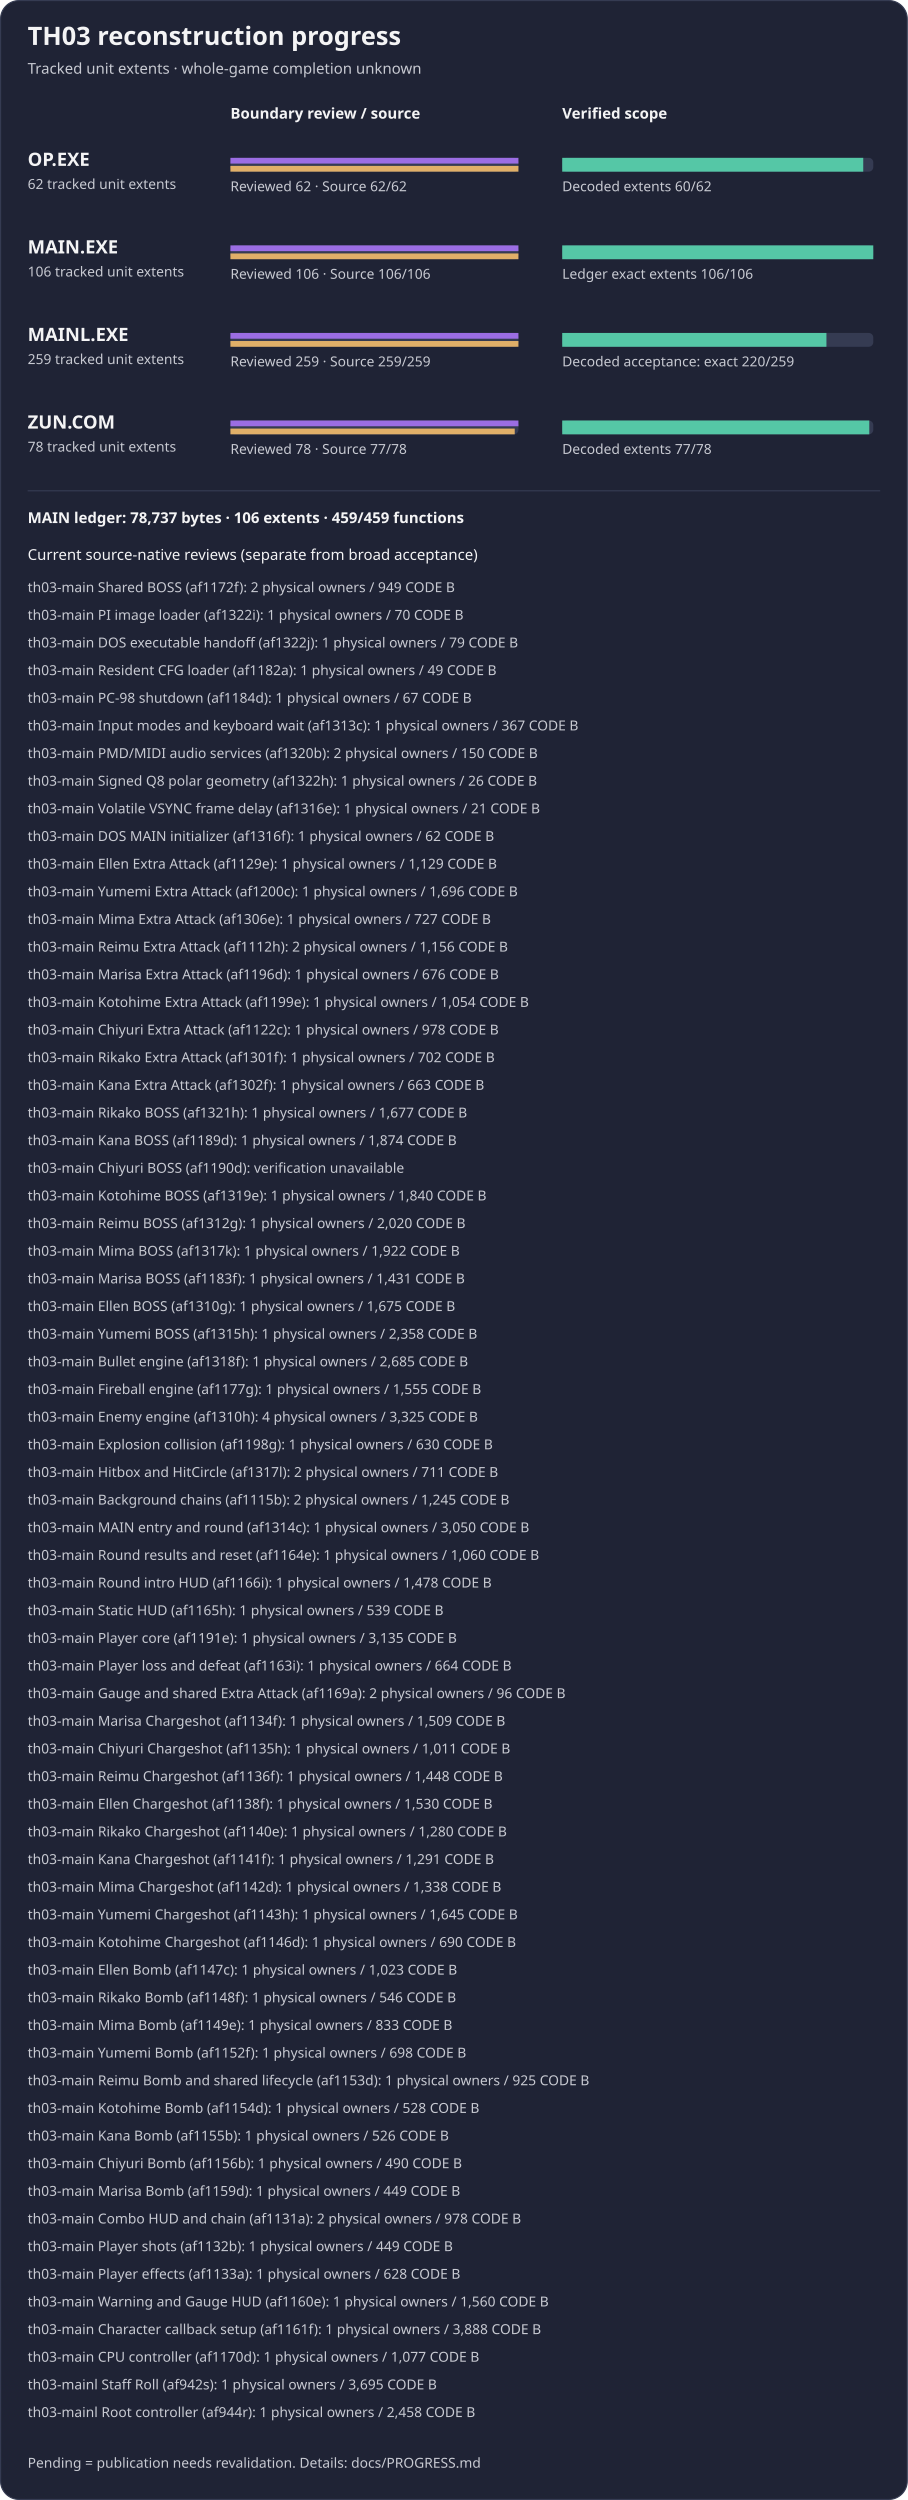
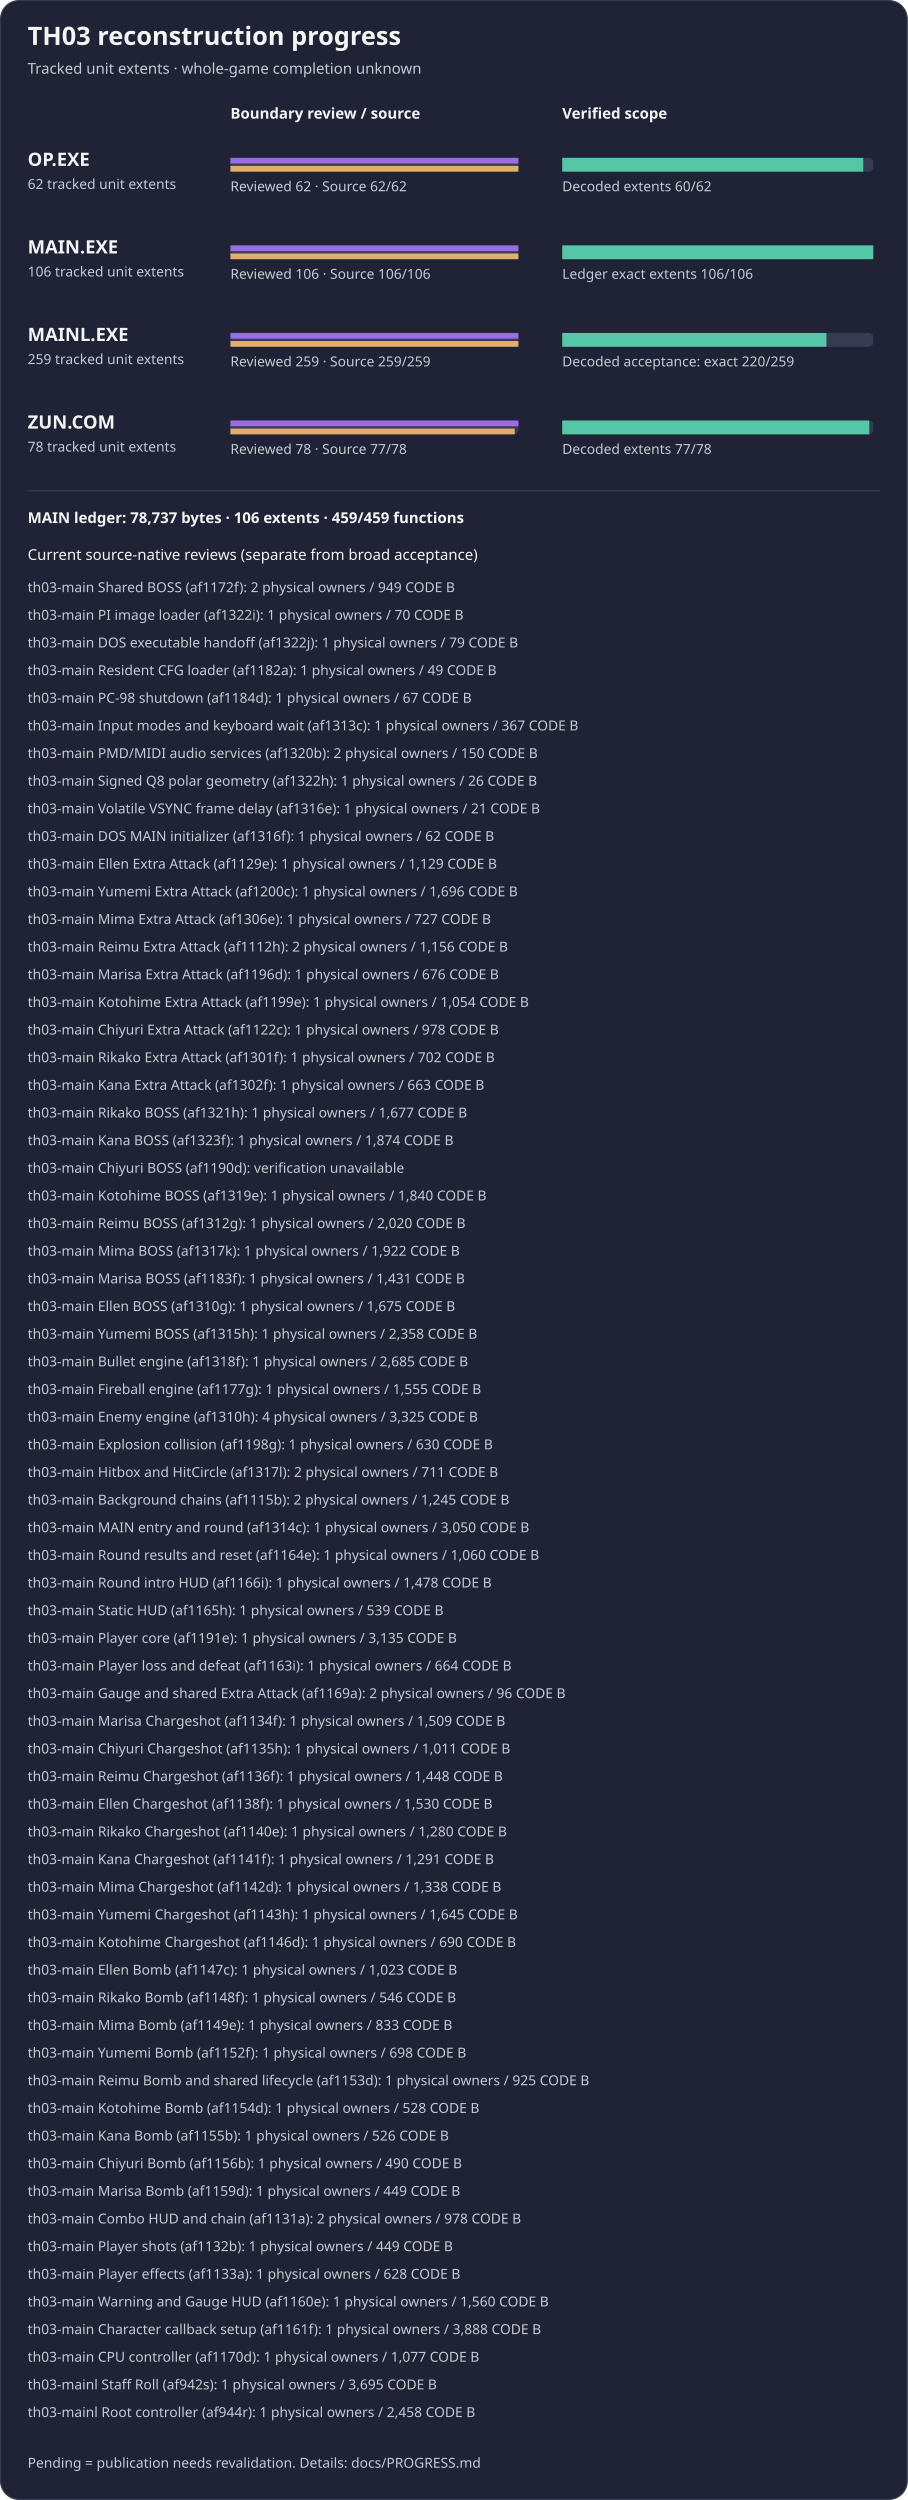
<svg xmlns="http://www.w3.org/2000/svg" width="788" height="2170" viewBox="0 0 788 2170" role="img" aria-label="TH03 reviewed subset reconstruction progress">
  <rect x="0.5" y="0.5" width="787" height="2169" rx="16" fill="#1f2335" stroke="#353b52" />
  <text x="24" y="39" fill="#f4f4f5" font-family="sans-serif" font-size="22" font-weight="600">TH03 reconstruction progress</text>
  <text x="24" y="64" fill="#c8cad2" font-family="sans-serif" font-size="13">Tracked unit extents · whole-game completion unknown</text>
  <text x="200" y="103" fill="#f4f4f5" font-family="sans-serif" font-size="13" font-weight="600">Boundary review / source</text>
  <text x="488" y="103" fill="#f4f4f5" font-family="sans-serif" font-size="13" font-weight="600">Verified scope</text>
  <g aria-label="OP.EXE bars count tracked unit extents, not functions; source-present is not exact">
    <text x="24" y="144" fill="#f4f4f5" font-family="sans-serif" font-size="16" font-weight="600">OP.EXE</text>
    <text x="24" y="164" fill="#c8cad2" font-family="sans-serif" font-size="12">62 tracked unit extents</text>
    <rect x="200" y="137" width="250" height="12" rx="4" fill="#353b52" />
    <rect x="488" y="137" width="270" height="12" rx="4" fill="#353b52" />
    <rect x="200" y="137" width="250.00" height="5" fill="#9b6de3" />
    <rect x="200" y="144" width="250.00" height="5" fill="#e0af68" />
    <rect x="488" y="137" width="261.29" height="12" fill="#55c7a6" />
    <text x="200" y="166" fill="#c8cad2" font-family="sans-serif" font-size="12">Reviewed 62 · Source 62/62</text>
    <text x="488" y="166" fill="#c8cad2" font-family="sans-serif" font-size="12">Decoded extents 60/62</text>
  </g>
  <g aria-label="MAIN.EXE bars count tracked unit extents, not functions; source-present is not exact">
    <text x="24" y="220" fill="#f4f4f5" font-family="sans-serif" font-size="16" font-weight="600">MAIN.EXE</text>
    <text x="24" y="240" fill="#c8cad2" font-family="sans-serif" font-size="12">106 tracked unit extents</text>
    <rect x="200" y="213" width="250" height="12" rx="4" fill="#353b52" />
    <rect x="488" y="213" width="270" height="12" rx="4" fill="#353b52" />
    <rect x="200" y="213" width="250.00" height="5" fill="#9b6de3" />
    <rect x="200" y="220" width="250.00" height="5" fill="#e0af68" />
    <rect x="488" y="213" width="270.00" height="12" fill="#55c7a6" />
    <text x="200" y="242" fill="#c8cad2" font-family="sans-serif" font-size="12">Reviewed 106 · Source 106/106</text>
    <text x="488" y="242" fill="#c8cad2" font-family="sans-serif" font-size="12">Ledger exact extents 106/106</text>
  </g>
  <g aria-label="MAINL bars count tracked unit extents, not functions; source-present is not exact">
    <text x="24" y="296" fill="#f4f4f5" font-family="sans-serif" font-size="16" font-weight="600">MAINL.EXE</text>
    <text x="24" y="316" fill="#c8cad2" font-family="sans-serif" font-size="12">259 tracked unit extents</text>
    <rect x="200" y="289" width="250" height="12" rx="4" fill="#353b52" />
    <rect x="488" y="289" width="270" height="12" rx="4" fill="#353b52" />
    <rect x="200" y="289" width="250.00" height="5" fill="#9b6de3" />
    <rect x="200" y="296" width="250.00" height="5" fill="#e0af68" />
    <rect x="488" y="289" width="229.34" height="12" fill="#55c7a6" />
    <text x="200" y="318" fill="#c8cad2" font-family="sans-serif" font-size="12">Reviewed 259 · Source 259/259</text>
    <text x="488" y="318" fill="#c8cad2" font-family="sans-serif" font-size="12">Decoded acceptance: exact 220/259</text>
  </g>
  <g aria-label="ZUN.COM bars count tracked unit extents, not functions; source-present is not exact">
    <text x="24" y="372" fill="#f4f4f5" font-family="sans-serif" font-size="16" font-weight="600">ZUN.COM</text>
    <text x="24" y="392" fill="#c8cad2" font-family="sans-serif" font-size="12">78 tracked unit extents</text>
    <rect x="200" y="365" width="250" height="12" rx="4" fill="#353b52" />
    <rect x="488" y="365" width="270" height="12" rx="4" fill="#353b52" />
    <rect x="200" y="365" width="250.00" height="5" fill="#9b6de3" />
    <rect x="200" y="372" width="246.79" height="5" fill="#e0af68" />
    <rect x="488" y="365" width="266.54" height="12" fill="#55c7a6" />
    <text x="200" y="394" fill="#c8cad2" font-family="sans-serif" font-size="12">Reviewed 78 · Source 77/78</text>
    <text x="488" y="394" fill="#c8cad2" font-family="sans-serif" font-size="12">Decoded extents 77/78</text>
  </g>
  <path d="M24 426 H764" stroke="#353b52" />
  <text x="24" y="454" fill="#f4f4f5" font-family="sans-serif" font-size="13" font-weight="600">MAIN ledger: 78,737 bytes · 106 extents · 459/459 functions</text>
  <text x="24" y="486" fill="#f4f4f5" font-family="sans-serif" font-size="13">Current source-native reviews (separate from broad acceptance)</text>
  <text x="24" y="514" fill="#c8cad2" font-family="sans-serif" font-size="12">th03-main Shared BOSS (af1172f): 2 physical owners / 949 CODE B</text>
  <text x="24" y="538" fill="#c8cad2" font-family="sans-serif" font-size="12">th03-main PI image loader (af1322i): 1 physical owners / 70 CODE B</text>
  <text x="24" y="562" fill="#c8cad2" font-family="sans-serif" font-size="12">th03-main DOS executable handoff (af1322j): 1 physical owners / 79 CODE B</text>
  <text x="24" y="586" fill="#c8cad2" font-family="sans-serif" font-size="12">th03-main Resident CFG loader (af1182a): 1 physical owners / 49 CODE B</text>
  <text x="24" y="610" fill="#c8cad2" font-family="sans-serif" font-size="12">th03-main PC-98 shutdown (af1184d): 1 physical owners / 67 CODE B</text>
  <text x="24" y="634" fill="#c8cad2" font-family="sans-serif" font-size="12">th03-main Input modes and keyboard wait (af1313c): 1 physical owners / 367 CODE B</text>
  <text x="24" y="658" fill="#c8cad2" font-family="sans-serif" font-size="12">th03-main PMD/MIDI audio services (af1320b): 2 physical owners / 150 CODE B</text>
  <text x="24" y="682" fill="#c8cad2" font-family="sans-serif" font-size="12">th03-main Signed Q8 polar geometry (af1322h): 1 physical owners / 26 CODE B</text>
  <text x="24" y="706" fill="#c8cad2" font-family="sans-serif" font-size="12">th03-main Volatile VSYNC frame delay (af1316e): 1 physical owners / 21 CODE B</text>
  <text x="24" y="730" fill="#c8cad2" font-family="sans-serif" font-size="12">th03-main DOS MAIN initializer (af1316f): 1 physical owners / 62 CODE B</text>
  <text x="24" y="754" fill="#c8cad2" font-family="sans-serif" font-size="12">th03-main Ellen Extra Attack (af1129e): 1 physical owners / 1,129 CODE B</text>
  <text x="24" y="778" fill="#c8cad2" font-family="sans-serif" font-size="12">th03-main Yumemi Extra Attack (af1200c): 1 physical owners / 1,696 CODE B</text>
  <text x="24" y="802" fill="#c8cad2" font-family="sans-serif" font-size="12">th03-main Mima Extra Attack (af1306e): 1 physical owners / 727 CODE B</text>
  <text x="24" y="826" fill="#c8cad2" font-family="sans-serif" font-size="12">th03-main Reimu Extra Attack (af1112h): 2 physical owners / 1,156 CODE B</text>
  <text x="24" y="850" fill="#c8cad2" font-family="sans-serif" font-size="12">th03-main Marisa Extra Attack (af1196d): 1 physical owners / 676 CODE B</text>
  <text x="24" y="874" fill="#c8cad2" font-family="sans-serif" font-size="12">th03-main Kotohime Extra Attack (af1199e): 1 physical owners / 1,054 CODE B</text>
  <text x="24" y="898" fill="#c8cad2" font-family="sans-serif" font-size="12">th03-main Chiyuri Extra Attack (af1122c): 1 physical owners / 978 CODE B</text>
  <text x="24" y="922" fill="#c8cad2" font-family="sans-serif" font-size="12">th03-main Rikako Extra Attack (af1301f): 1 physical owners / 702 CODE B</text>
  <text x="24" y="946" fill="#c8cad2" font-family="sans-serif" font-size="12">th03-main Kana Extra Attack (af1302f): 1 physical owners / 663 CODE B</text>
  <text x="24" y="970" fill="#c8cad2" font-family="sans-serif" font-size="12">th03-main Rikako BOSS (af1321h): 1 physical owners / 1,677 CODE B</text>
-   <text x="24" y="994" fill="#c8cad2" font-family="sans-serif" font-size="12">th03-main Kana BOSS (af1189d): 1 physical owners / 1,874 CODE B</text>
+   <text x="24" y="994" fill="#c8cad2" font-family="sans-serif" font-size="12">th03-main Kana BOSS (af1323f): 1 physical owners / 1,874 CODE B</text>
  <text x="24" y="1018" fill="#c8cad2" font-family="sans-serif" font-size="12">th03-main Chiyuri BOSS (af1190d): verification unavailable</text>
  <text x="24" y="1042" fill="#c8cad2" font-family="sans-serif" font-size="12">th03-main Kotohime BOSS (af1319e): 1 physical owners / 1,840 CODE B</text>
  <text x="24" y="1066" fill="#c8cad2" font-family="sans-serif" font-size="12">th03-main Reimu BOSS (af1312g): 1 physical owners / 2,020 CODE B</text>
  <text x="24" y="1090" fill="#c8cad2" font-family="sans-serif" font-size="12">th03-main Mima BOSS (af1317k): 1 physical owners / 1,922 CODE B</text>
  <text x="24" y="1114" fill="#c8cad2" font-family="sans-serif" font-size="12">th03-main Marisa BOSS (af1183f): 1 physical owners / 1,431 CODE B</text>
  <text x="24" y="1138" fill="#c8cad2" font-family="sans-serif" font-size="12">th03-main Ellen BOSS (af1310g): 1 physical owners / 1,675 CODE B</text>
  <text x="24" y="1162" fill="#c8cad2" font-family="sans-serif" font-size="12">th03-main Yumemi BOSS (af1315h): 1 physical owners / 2,358 CODE B</text>
  <text x="24" y="1186" fill="#c8cad2" font-family="sans-serif" font-size="12">th03-main Bullet engine (af1318f): 1 physical owners / 2,685 CODE B</text>
  <text x="24" y="1210" fill="#c8cad2" font-family="sans-serif" font-size="12">th03-main Fireball engine (af1177g): 1 physical owners / 1,555 CODE B</text>
  <text x="24" y="1234" fill="#c8cad2" font-family="sans-serif" font-size="12">th03-main Enemy engine (af1310h): 4 physical owners / 3,325 CODE B</text>
  <text x="24" y="1258" fill="#c8cad2" font-family="sans-serif" font-size="12">th03-main Explosion collision (af1198g): 1 physical owners / 630 CODE B</text>
  <text x="24" y="1282" fill="#c8cad2" font-family="sans-serif" font-size="12">th03-main Hitbox and HitCircle (af1317l): 2 physical owners / 711 CODE B</text>
  <text x="24" y="1306" fill="#c8cad2" font-family="sans-serif" font-size="12">th03-main Background chains (af1115b): 2 physical owners / 1,245 CODE B</text>
  <text x="24" y="1330" fill="#c8cad2" font-family="sans-serif" font-size="12">th03-main MAIN entry and round (af1314c): 1 physical owners / 3,050 CODE B</text>
  <text x="24" y="1354" fill="#c8cad2" font-family="sans-serif" font-size="12">th03-main Round results and reset (af1164e): 1 physical owners / 1,060 CODE B</text>
  <text x="24" y="1378" fill="#c8cad2" font-family="sans-serif" font-size="12">th03-main Round intro HUD (af1166i): 1 physical owners / 1,478 CODE B</text>
  <text x="24" y="1402" fill="#c8cad2" font-family="sans-serif" font-size="12">th03-main Static HUD (af1165h): 1 physical owners / 539 CODE B</text>
  <text x="24" y="1426" fill="#c8cad2" font-family="sans-serif" font-size="12">th03-main Player core (af1191e): 1 physical owners / 3,135 CODE B</text>
  <text x="24" y="1450" fill="#c8cad2" font-family="sans-serif" font-size="12">th03-main Player loss and defeat (af1163i): 1 physical owners / 664 CODE B</text>
  <text x="24" y="1474" fill="#c8cad2" font-family="sans-serif" font-size="12">th03-main Gauge and shared Extra Attack (af1169a): 2 physical owners / 96 CODE B</text>
  <text x="24" y="1498" fill="#c8cad2" font-family="sans-serif" font-size="12">th03-main Marisa Chargeshot (af1134f): 1 physical owners / 1,509 CODE B</text>
  <text x="24" y="1522" fill="#c8cad2" font-family="sans-serif" font-size="12">th03-main Chiyuri Chargeshot (af1135h): 1 physical owners / 1,011 CODE B</text>
  <text x="24" y="1546" fill="#c8cad2" font-family="sans-serif" font-size="12">th03-main Reimu Chargeshot (af1136f): 1 physical owners / 1,448 CODE B</text>
  <text x="24" y="1570" fill="#c8cad2" font-family="sans-serif" font-size="12">th03-main Ellen Chargeshot (af1138f): 1 physical owners / 1,530 CODE B</text>
  <text x="24" y="1594" fill="#c8cad2" font-family="sans-serif" font-size="12">th03-main Rikako Chargeshot (af1140e): 1 physical owners / 1,280 CODE B</text>
  <text x="24" y="1618" fill="#c8cad2" font-family="sans-serif" font-size="12">th03-main Kana Chargeshot (af1141f): 1 physical owners / 1,291 CODE B</text>
  <text x="24" y="1642" fill="#c8cad2" font-family="sans-serif" font-size="12">th03-main Mima Chargeshot (af1142d): 1 physical owners / 1,338 CODE B</text>
  <text x="24" y="1666" fill="#c8cad2" font-family="sans-serif" font-size="12">th03-main Yumemi Chargeshot (af1143h): 1 physical owners / 1,645 CODE B</text>
  <text x="24" y="1690" fill="#c8cad2" font-family="sans-serif" font-size="12">th03-main Kotohime Chargeshot (af1146d): 1 physical owners / 690 CODE B</text>
  <text x="24" y="1714" fill="#c8cad2" font-family="sans-serif" font-size="12">th03-main Ellen Bomb (af1147c): 1 physical owners / 1,023 CODE B</text>
  <text x="24" y="1738" fill="#c8cad2" font-family="sans-serif" font-size="12">th03-main Rikako Bomb (af1148f): 1 physical owners / 546 CODE B</text>
  <text x="24" y="1762" fill="#c8cad2" font-family="sans-serif" font-size="12">th03-main Mima Bomb (af1149e): 1 physical owners / 833 CODE B</text>
  <text x="24" y="1786" fill="#c8cad2" font-family="sans-serif" font-size="12">th03-main Yumemi Bomb (af1152f): 1 physical owners / 698 CODE B</text>
  <text x="24" y="1810" fill="#c8cad2" font-family="sans-serif" font-size="12">th03-main Reimu Bomb and shared lifecycle (af1153d): 1 physical owners / 925 CODE B</text>
  <text x="24" y="1834" fill="#c8cad2" font-family="sans-serif" font-size="12">th03-main Kotohime Bomb (af1154d): 1 physical owners / 528 CODE B</text>
  <text x="24" y="1858" fill="#c8cad2" font-family="sans-serif" font-size="12">th03-main Kana Bomb (af1155b): 1 physical owners / 526 CODE B</text>
  <text x="24" y="1882" fill="#c8cad2" font-family="sans-serif" font-size="12">th03-main Chiyuri Bomb (af1156b): 1 physical owners / 490 CODE B</text>
  <text x="24" y="1906" fill="#c8cad2" font-family="sans-serif" font-size="12">th03-main Marisa Bomb (af1159d): 1 physical owners / 449 CODE B</text>
  <text x="24" y="1930" fill="#c8cad2" font-family="sans-serif" font-size="12">th03-main Combo HUD and chain (af1131a): 2 physical owners / 978 CODE B</text>
  <text x="24" y="1954" fill="#c8cad2" font-family="sans-serif" font-size="12">th03-main Player shots (af1132b): 1 physical owners / 449 CODE B</text>
  <text x="24" y="1978" fill="#c8cad2" font-family="sans-serif" font-size="12">th03-main Player effects (af1133a): 1 physical owners / 628 CODE B</text>
  <text x="24" y="2002" fill="#c8cad2" font-family="sans-serif" font-size="12">th03-main Warning and Gauge HUD (af1160e): 1 physical owners / 1,560 CODE B</text>
  <text x="24" y="2026" fill="#c8cad2" font-family="sans-serif" font-size="12">th03-main Character callback setup (af1161f): 1 physical owners / 3,888 CODE B</text>
  <text x="24" y="2050" fill="#c8cad2" font-family="sans-serif" font-size="12">th03-main CPU controller (af1170d): 1 physical owners / 1,077 CODE B</text>
  <text x="24" y="2074" fill="#c8cad2" font-family="sans-serif" font-size="12">th03-mainl Staff Roll (af942s): 1 physical owners / 3,695 CODE B</text>
  <text x="24" y="2098" fill="#c8cad2" font-family="sans-serif" font-size="12">th03-mainl Root controller (af944r): 1 physical owners / 2,458 CODE B</text>
  <text x="24" y="2142" fill="#c8cad2" font-family="sans-serif" font-size="12">Pending = publication needs revalidation. Details: docs/PROGRESS.md</text>
</svg>
